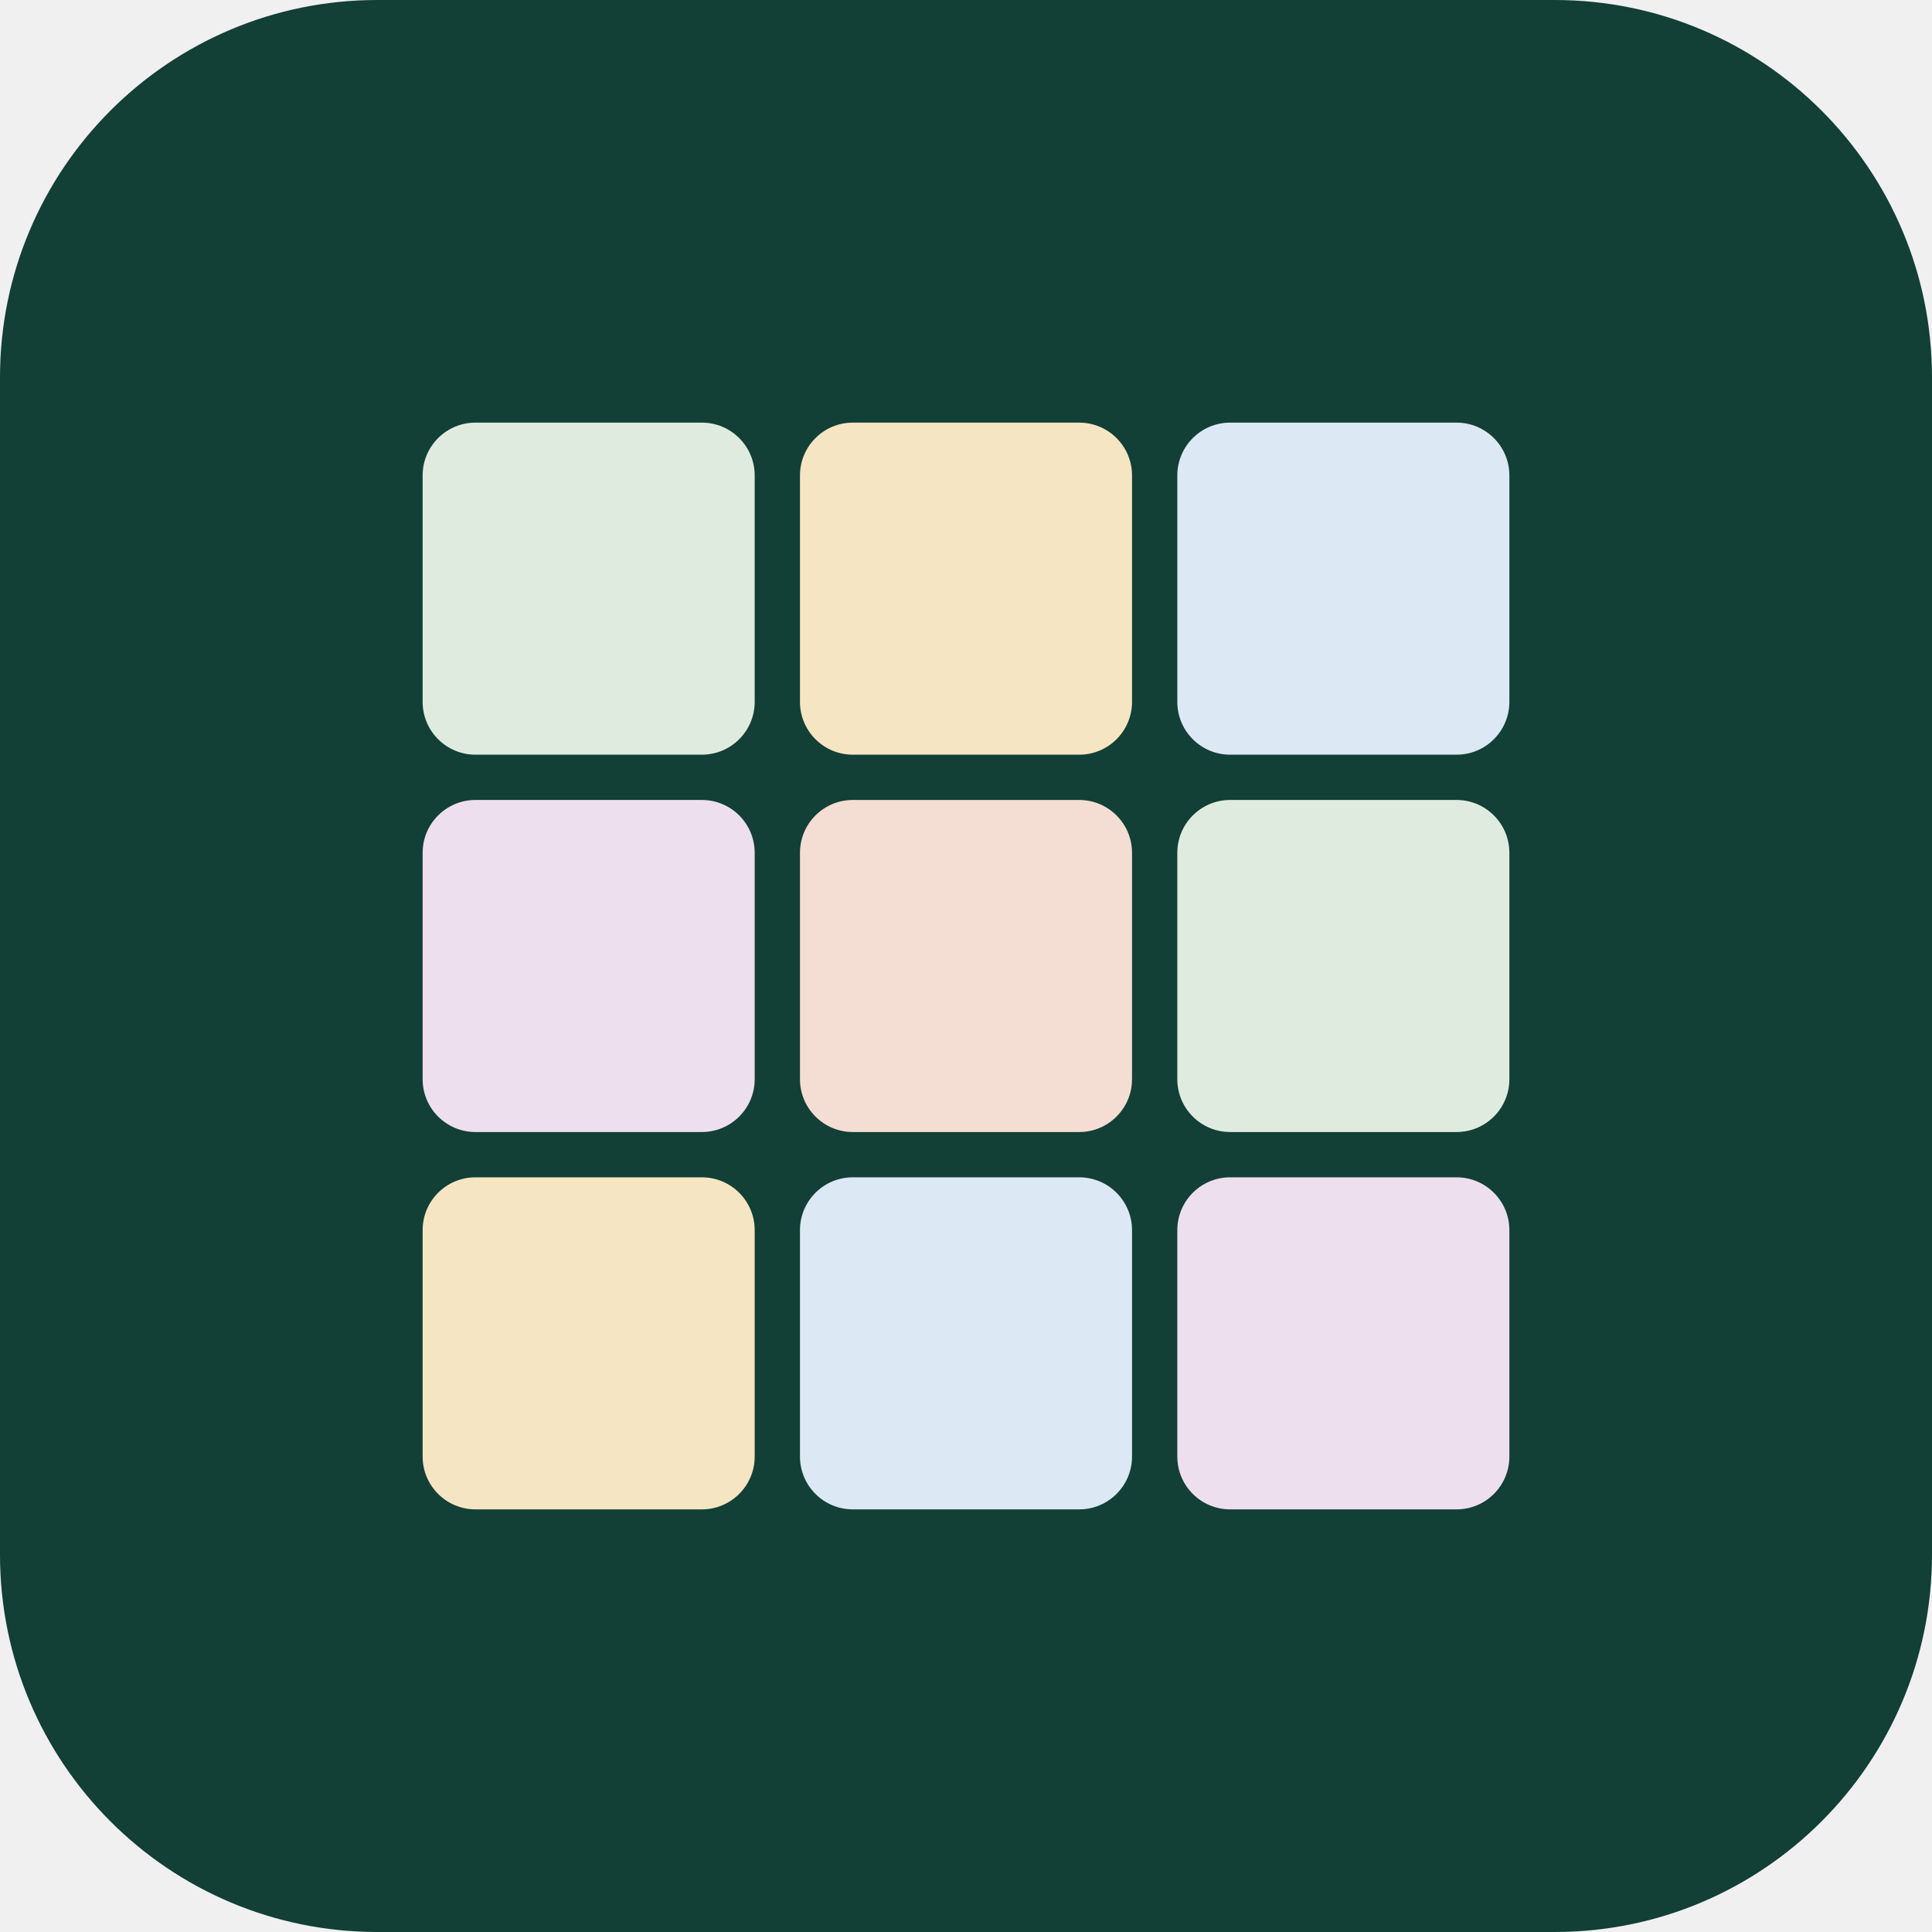
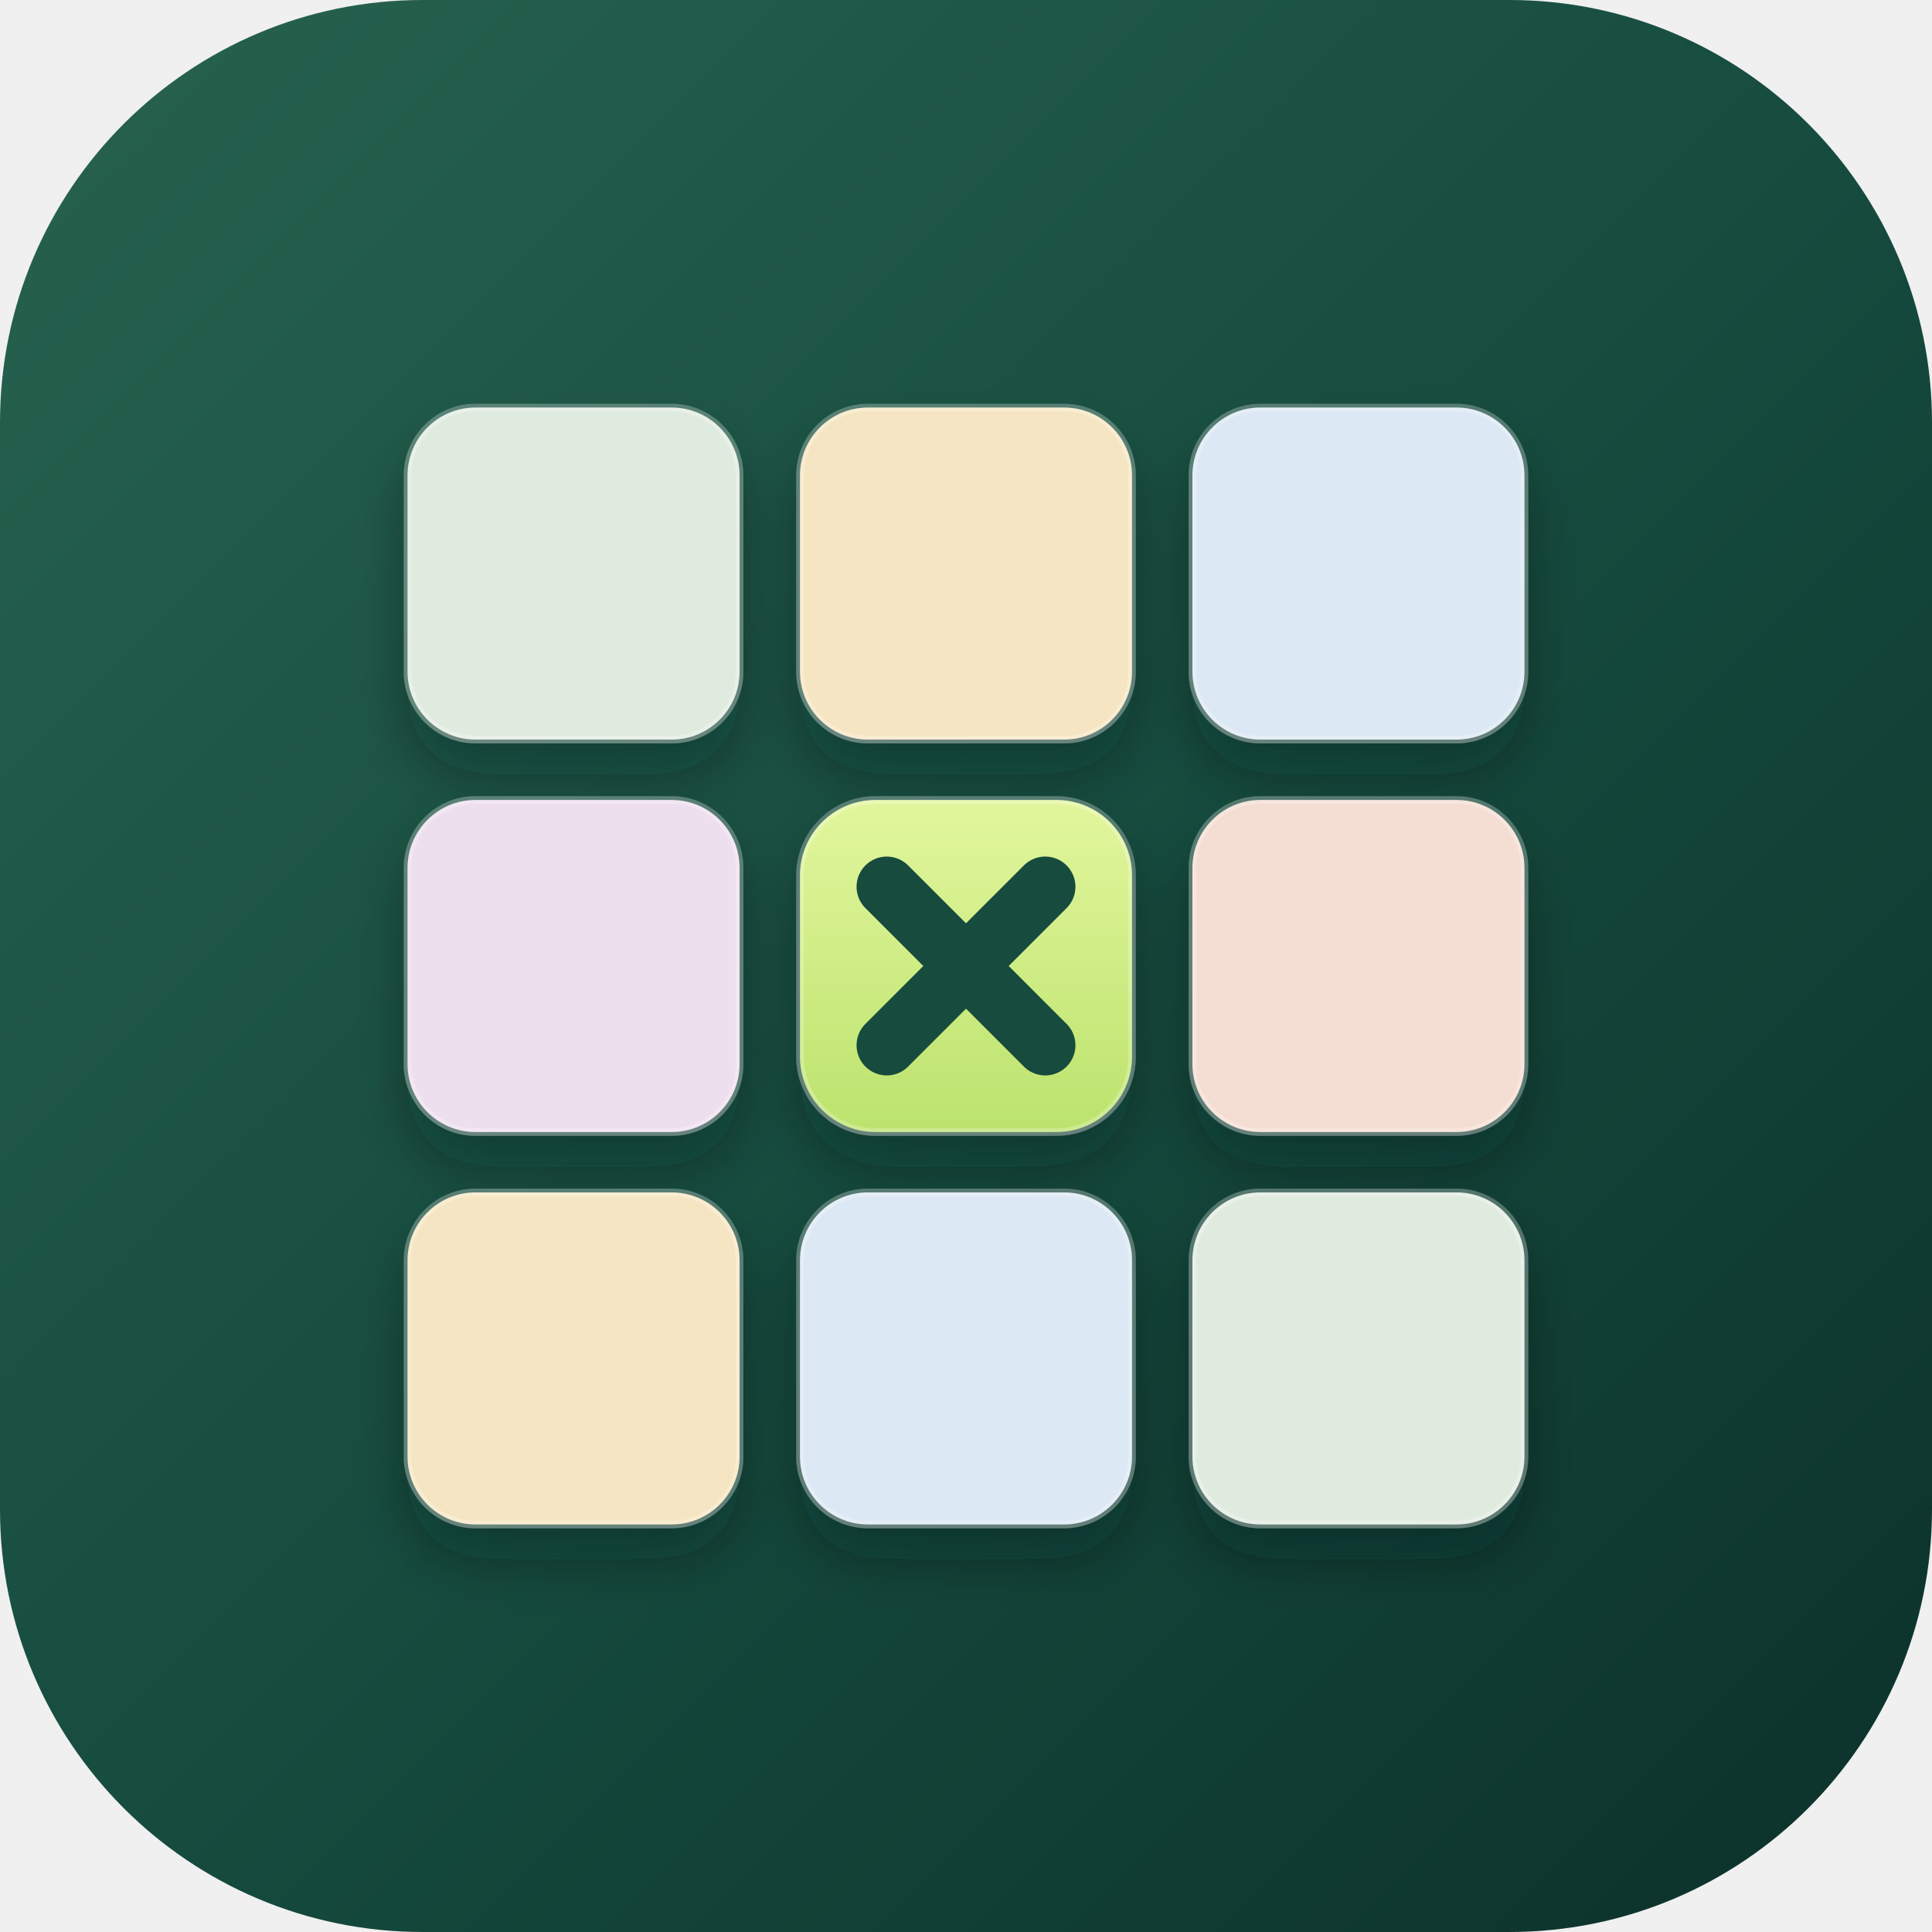
- <svg xmlns="http://www.w3.org/2000/svg" viewBox="0 0 512 512">
-   <rect width="512" height="512" rx="100" fill="#123f36" />
-   <rect x="112" y="112" width="88" height="88" rx="14" fill="#e0ebdf" />
-   <rect x="212" y="112" width="88" height="88" rx="14" fill="#f5e5c2" />
-   <rect x="312" y="112" width="88" height="88" rx="14" fill="#dce8f4" />
-   <rect x="112" y="212" width="88" height="88" rx="14" fill="#eedfee" />
-   <rect x="212" y="212" width="88" height="88" rx="14" fill="#f4ddd2" />
-   <rect x="312" y="212" width="88" height="88" rx="14" fill="#e0ebdf" />
-   <rect x="112" y="312" width="88" height="88" rx="14" fill="#f5e5c2" />
-   <rect x="212" y="312" width="88" height="88" rx="14" fill="#dce8f4" />
-   <rect x="312" y="312" width="88" height="88" rx="14" fill="#eedfee" />
+ <svg xmlns="http://www.w3.org/2000/svg" viewBox="0 0 512 512" role="img" aria-label="Bingo">
+   <defs>
+     <linearGradient id="background" x1="0" y1="0" x2="1" y2="1">
+       <stop stop-color="#28634f" />
+       <stop offset=".52" stop-color="#164b3e" />
+       <stop offset="1" stop-color="#0b302a" />
+     </linearGradient>
+     <linearGradient id="center" x1="0" y1="0" x2="0" y2="1">
+       <stop stop-color="#e2f69d" />
+       <stop offset="1" stop-color="#bce36d" />
+     </linearGradient>
+     <filter id="board-shadow" x="-25%" y="-25%" width="150%" height="160%">
+       <feDropShadow dx="0" dy="9" stdDeviation="7" flood-color="#061f1a" flood-opacity=".35" />
+     </filter>
+   </defs>
+   <rect id="icon-background" width="512" height="512" rx="112" fill="url(#background)" />
+   <g id="board-mark" filter="url(#board-shadow)">
+     <g stroke="#ffffff" stroke-opacity=".25" stroke-width="2">
+       <rect x="108" y="108" width="88" height="88" rx="18" fill="#e0ebdf" />
+       <rect x="212" y="108" width="88" height="88" rx="18" fill="#f5e5c2" />
+       <rect x="316" y="108" width="88" height="88" rx="18" fill="#dce8f4" />
+       <rect x="108" y="212" width="88" height="88" rx="18" fill="#eedfee" />
+       <rect x="212" y="212" width="88" height="88" rx="20" fill="url(#center)" />
+       <rect x="316" y="212" width="88" height="88" rx="18" fill="#f4ddd2" />
+       <rect x="108" y="316" width="88" height="88" rx="18" fill="#f5e5c2" />
+       <rect x="212" y="316" width="88" height="88" rx="18" fill="#dce8f4" />
+       <rect x="316" y="316" width="88" height="88" rx="18" fill="#e0ebdf" />
+     </g>
+     <path d="m235 235 42 42m0-42-42 42" fill="none" stroke="#164b3e" stroke-width="16" stroke-linecap="round" />
+   </g>
</svg>
